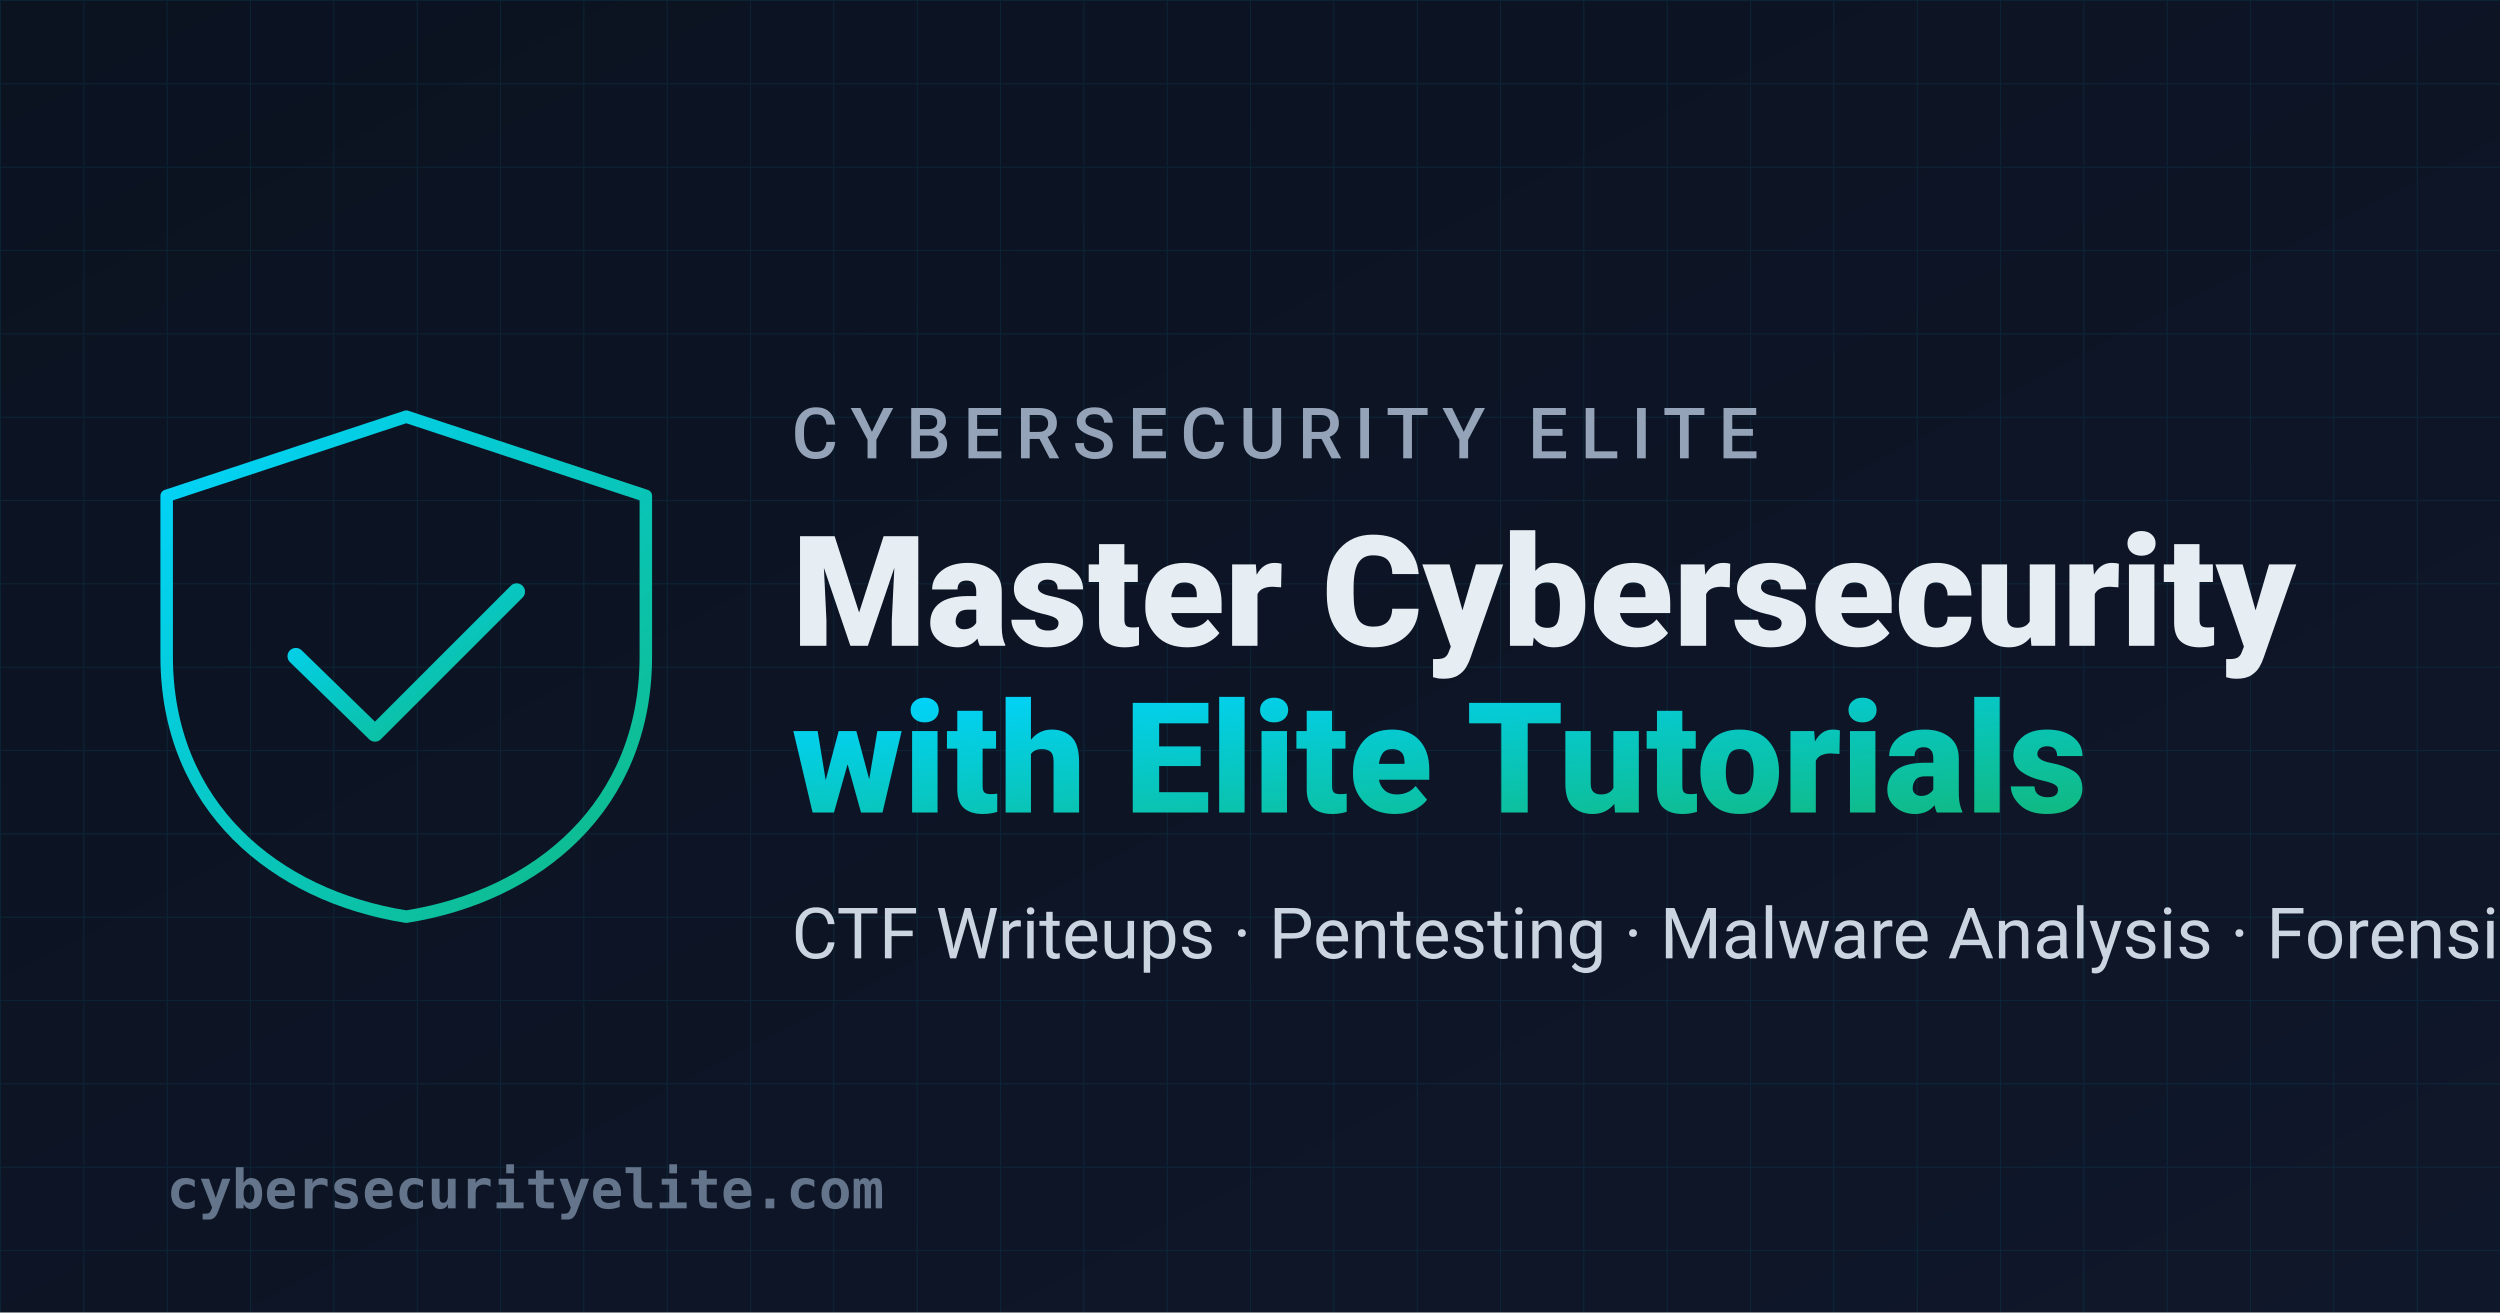
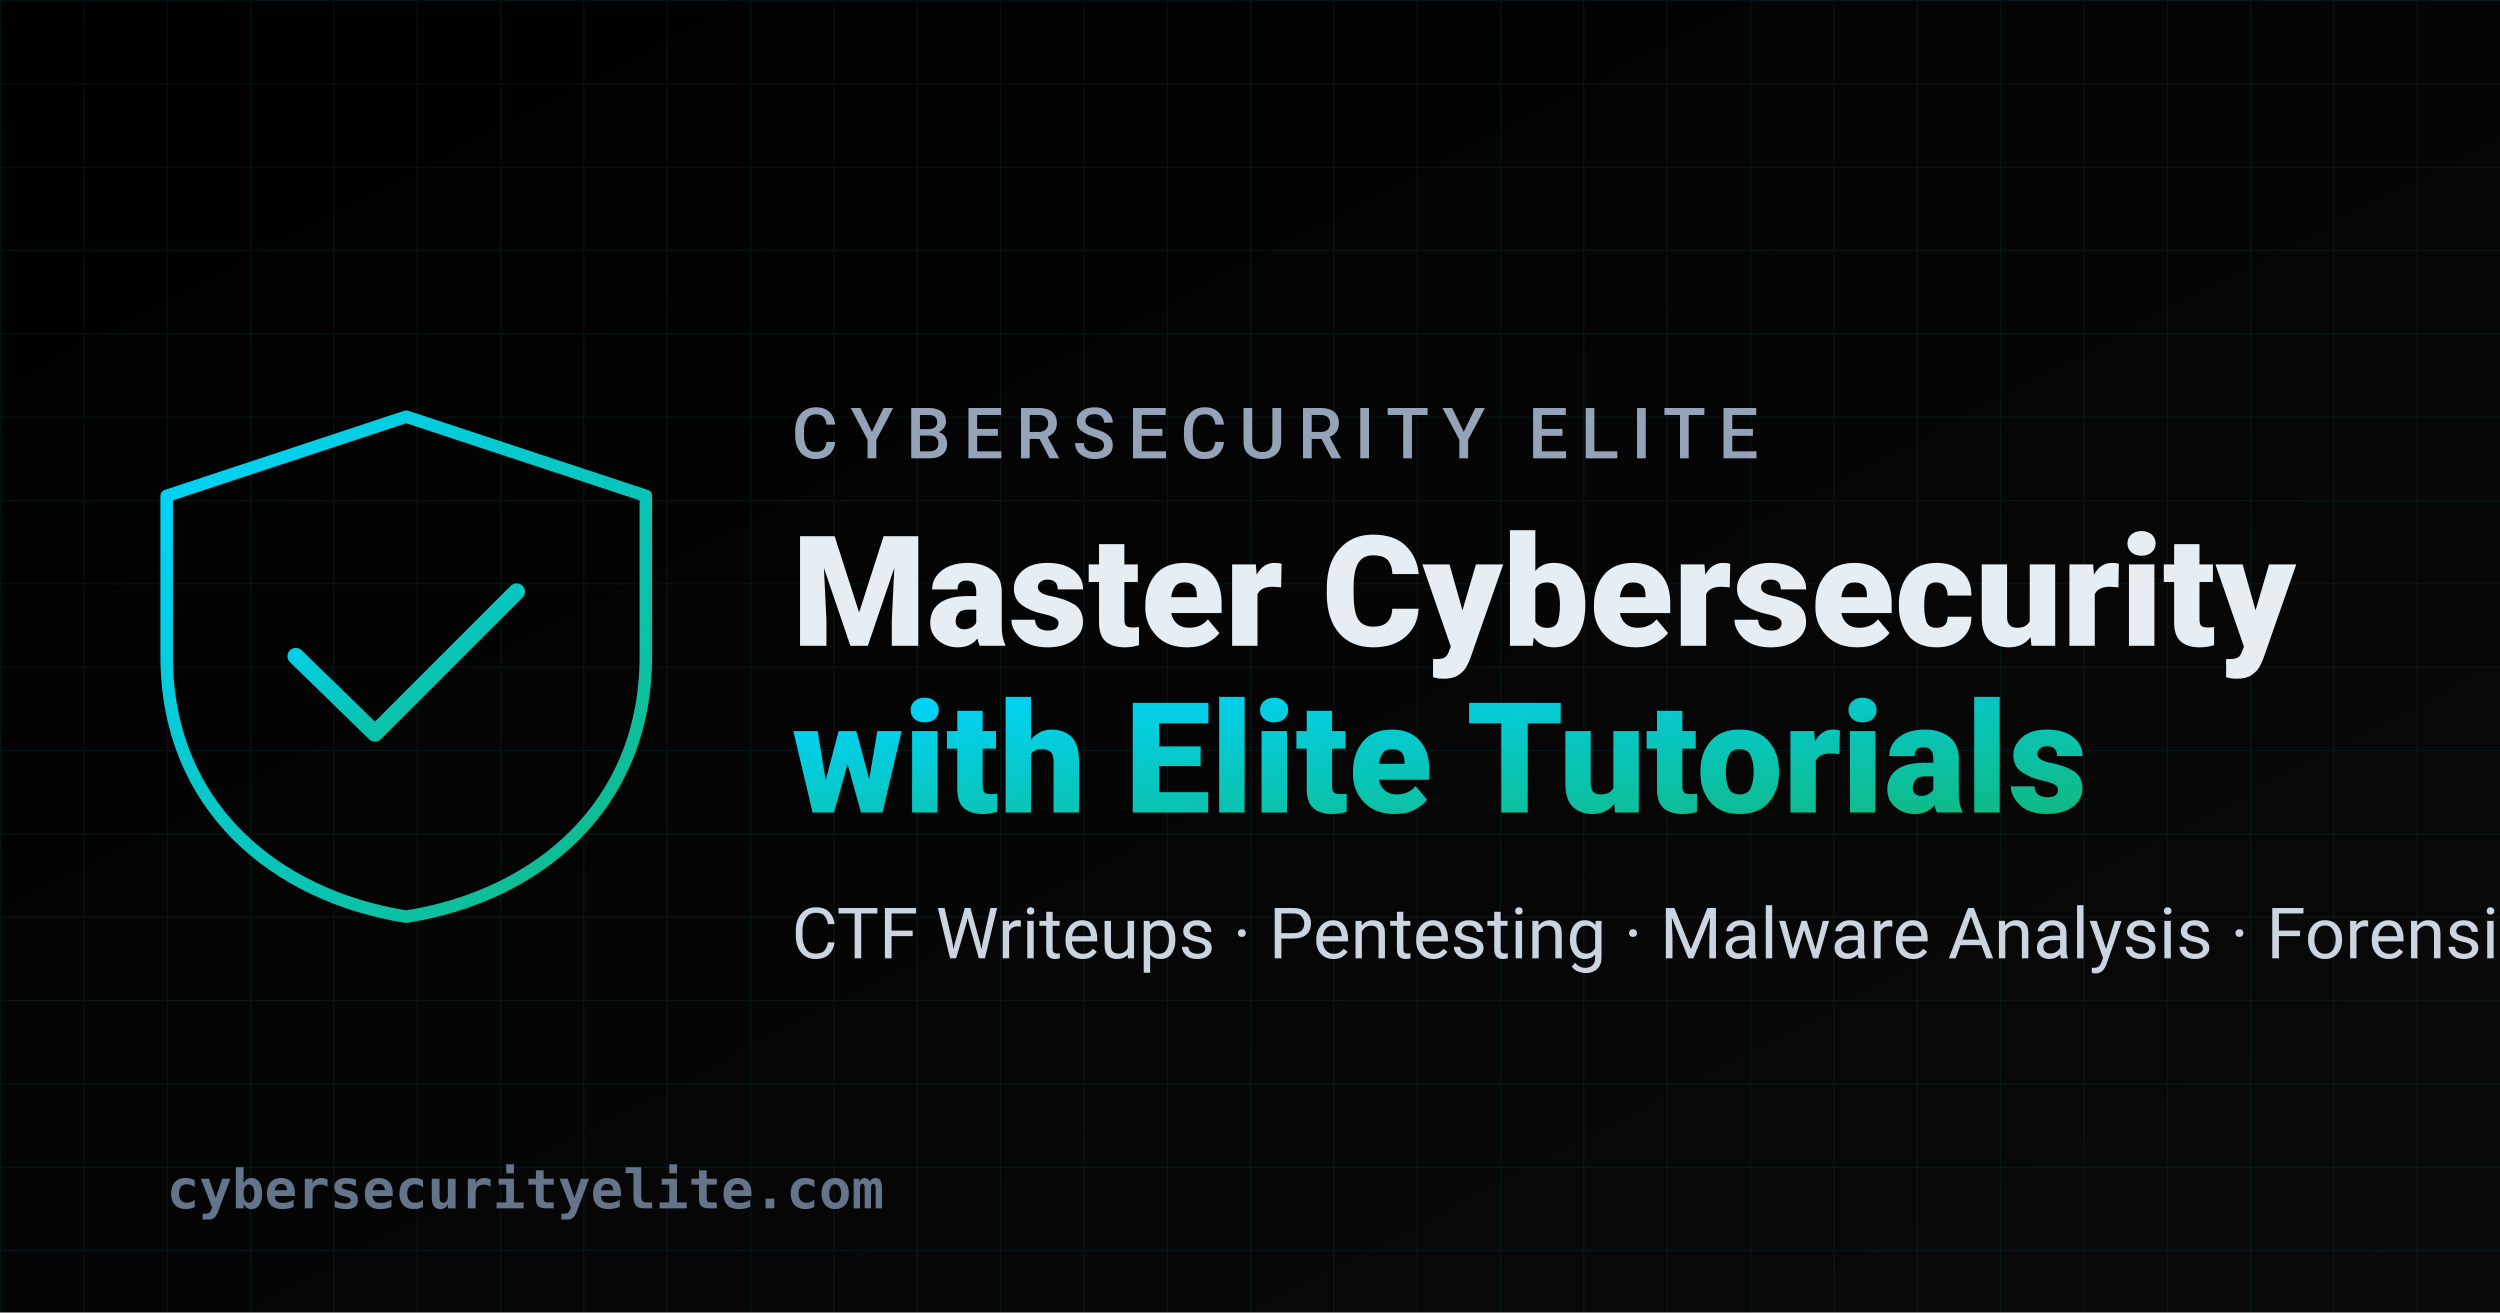
<svg xmlns="http://www.w3.org/2000/svg" viewBox="0 0 1200 630" role="img" aria-label="CyberSecurity Elite — Open Graph card">
  <defs>
    <linearGradient id="bg" x1="0%" y1="0%" x2="100%" y2="100%">
-       <stop offset="0%" stop-color="#0b1220" />
-       <stop offset="100%" stop-color="#0f172a" />
+       <stop offset="0%" stop-color="#000000" />
+       <stop offset="100%" stop-color="#0a0a0a" />
    </linearGradient>
    <linearGradient id="accent" x1="0%" y1="0%" x2="100%" y2="100%">
      <stop offset="0%" stop-color="#00d4ff" />
      <stop offset="100%" stop-color="#10b981" />
    </linearGradient>
    <pattern id="grid" width="40" height="40" patternUnits="userSpaceOnUse">
      <path d="M40 0 L0 0 0 40" fill="none" stroke="rgba(0,212,255,0.08)" stroke-width="1" />
    </pattern>
  </defs>
  <rect width="1200" height="630" fill="url(#bg)" />
  <rect width="1200" height="630" fill="url(#grid)" />
  <g transform="translate(80 200)">
    <path d="M115 0 L230 38 V115 C230 187 178 230 115 240 C52 230 0 187 0 115 V38 Z" fill="none" stroke="url(#accent)" stroke-width="6" stroke-linejoin="round" />
    <path d="M62 115 L100 152 L168 84" fill="none" stroke="url(#accent)" stroke-width="8" stroke-linecap="round" stroke-linejoin="round" />
  </g>
  <g transform="translate(380 220)" font-family="ui-sans-serif, system-ui, -apple-system, Segoe UI, Roboto">
    <text x="0" y="0" font-size="34" font-weight="500" fill="#94a3b8" letter-spacing="6">CYBERSECURITY ELITE</text>
    <text x="0" y="90" font-size="74" font-weight="800" fill="#e6edf3">Master Cybersecurity</text>
    <text x="0" y="170" font-size="74" font-weight="800" fill="url(#accent)">with Elite Tutorials</text>
    <text x="0" y="240" font-size="34" font-weight="400" fill="#cbd5e1">CTF Writeups · Pentesting · Malware Analysis · Forensics</text>
  </g>
  <text x="80" y="580" font-size="26" font-weight="600" fill="#64748b" font-family="ui-monospace, monospace">cybersecurityelite.com</text>
</svg>
